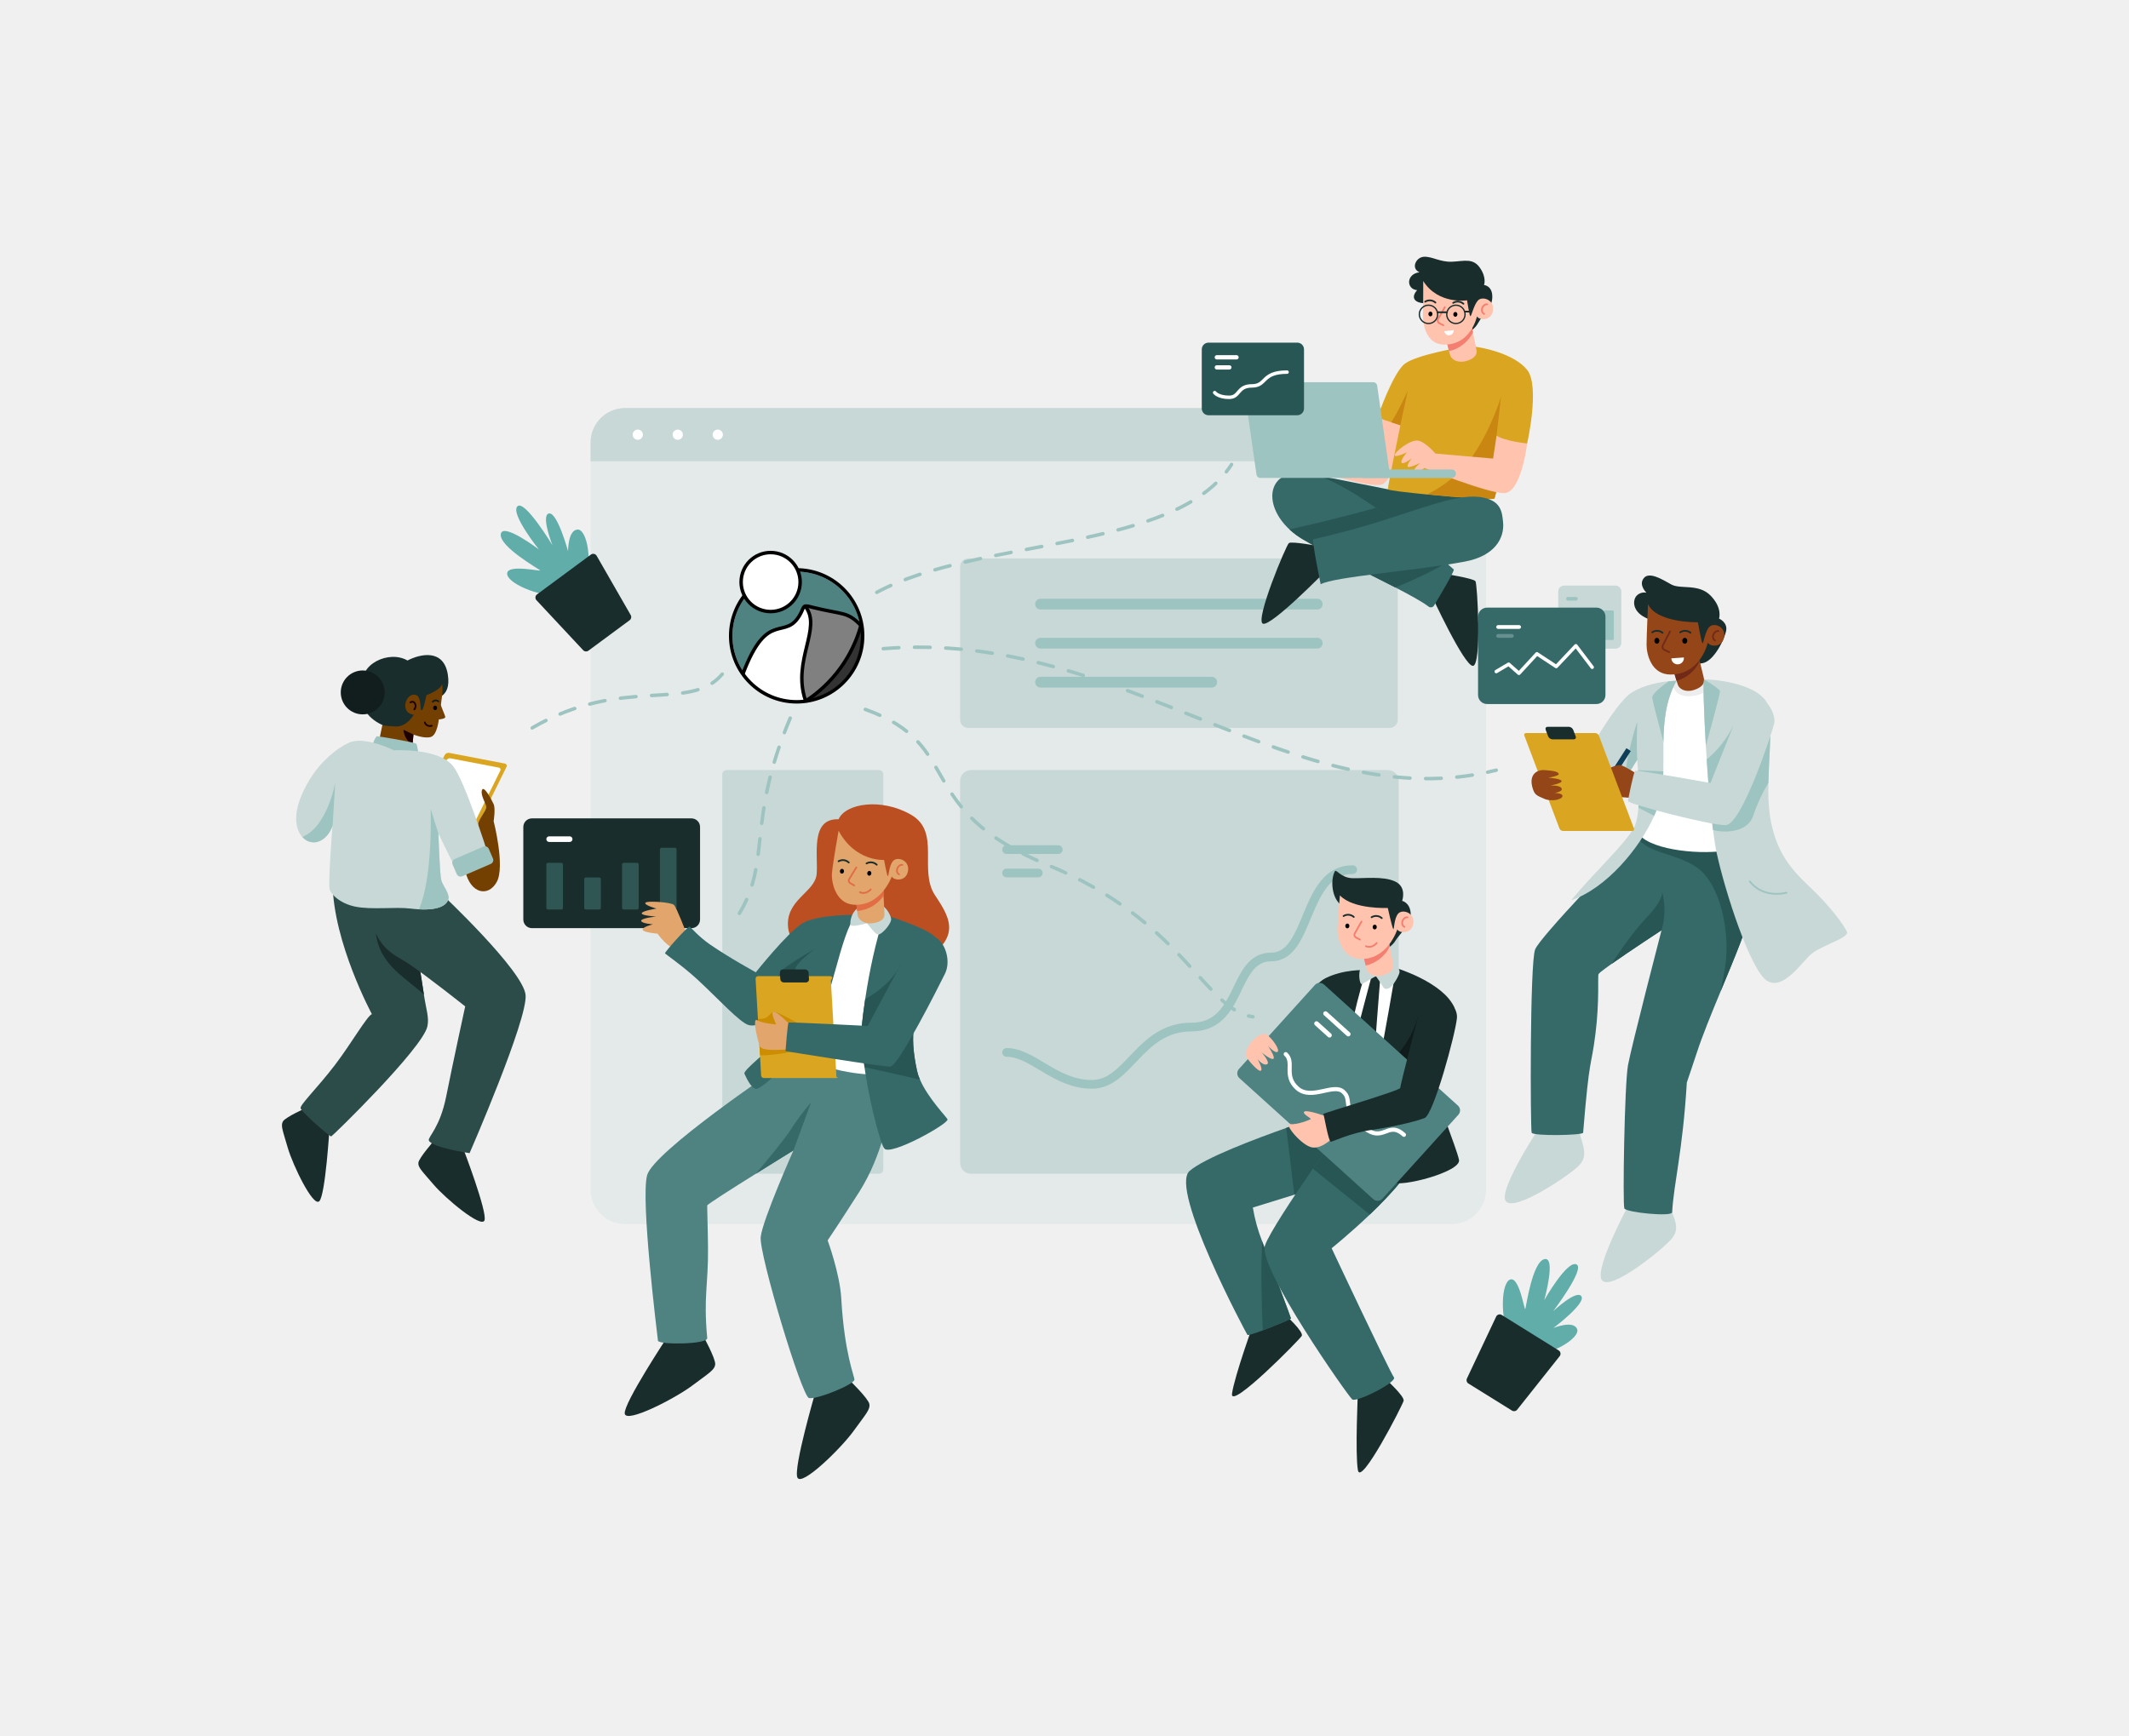
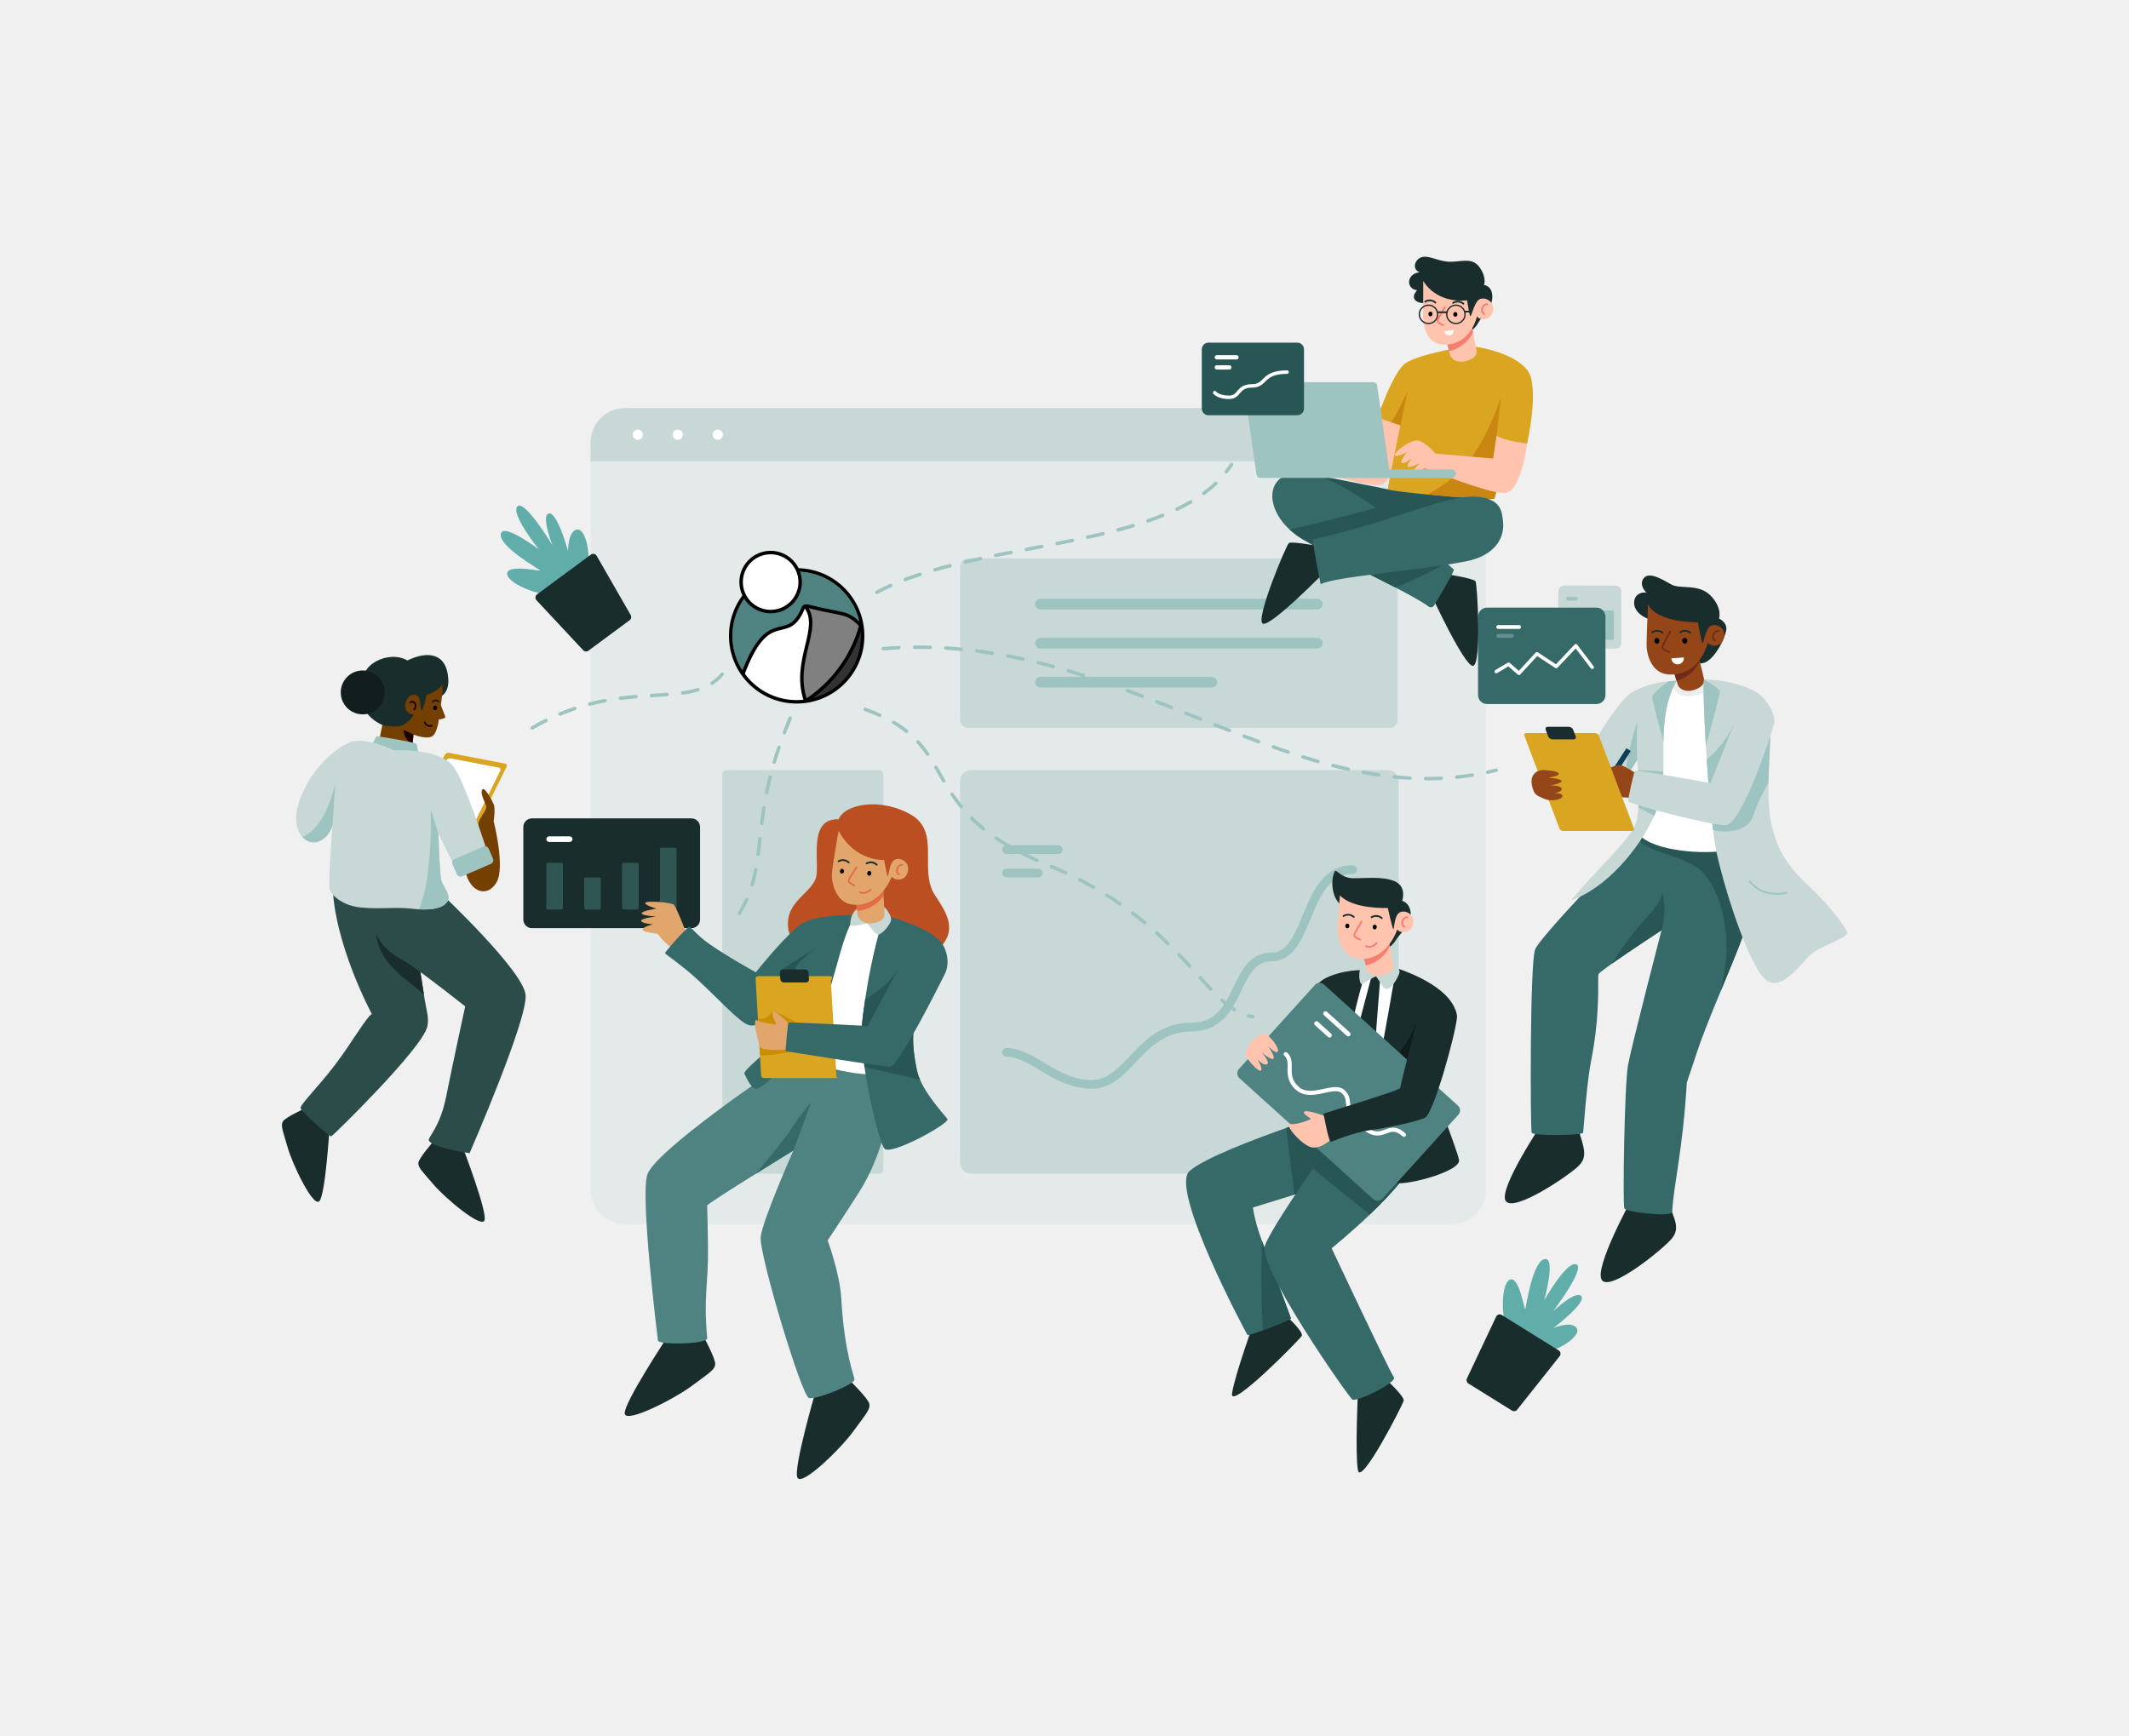
<svg xmlns="http://www.w3.org/2000/svg" viewBox="0 0 1226.26 1000">
  <defs>
    <style>.cls-1{fill:#e4eae9;}.cls-2{fill:#c7d8d7;}.cls-12,.cls-13,.cls-14,.cls-15,.cls-18,.cls-22,.cls-24,.cls-3,.cls-30,.cls-33,.cls-35,.cls-38,.cls-42,.cls-44{fill:none;}.cls-15,.cls-3,.cls-44{stroke:#9dc4c0;}.cls-12,.cls-13,.cls-15,.cls-18,.cls-22,.cls-24,.cls-3,.cls-30,.cls-33,.cls-35,.cls-38,.cls-44{stroke-linecap:round;}.cls-15,.cls-18,.cls-24,.cls-3,.cls-33,.cls-44{stroke-linejoin:round;}.cls-3{stroke-width:5px;}.cls-17,.cls-4,.cls-43{fill:#fff;}.cls-5{fill:#9dc4c0;}.cls-6{fill:#356a69;}.cls-7{fill:#275654;}.cls-8{fill:#ededed;}.cls-9{fill:#192d2c;}.cls-10{fill:#944618;}.cls-11{fill:#722a18;}.cls-12{stroke:#722a18;}.cls-12,.cls-13,.cls-14,.cls-22,.cls-30,.cls-35,.cls-38{stroke-miterlimit:10;}.cls-13,.cls-38{stroke:#192d2c;}.cls-14{stroke:#0e3e58;stroke-width:3px;}.cls-16{fill:#daa520;}.cls-17{opacity:0.25;}.cls-18,.cls-24{stroke:#fff;}.cls-18,.cls-42,.cls-43,.cls-44{stroke-width:2px;}.cls-19{fill:#101c1b;}.cls-20{fill:#ffc3ae;}.cls-21{fill:#f47f71;}.cls-22{stroke:#f47f71;}.cls-23{fill:#4e8382;}.cls-24{stroke-width:2.38px;}.cls-25{fill:#2f5653;}.cls-26{fill:#e2a56c;}.cls-27{fill:#bb4f22;}.cls-28{fill:#cc8d00;}.cls-29{fill:#e26d45;}.cls-30{stroke:#e26d45;}.cls-31{fill:#2c4c4a;}.cls-32{fill:#744002;}.cls-33{stroke:#1d0002;}.cls-34{fill:#1d0002;}.cls-35{stroke:#111e1d;}.cls-36{fill:#111e1d;}.cls-37{fill:#c98712;}.cls-38{stroke-width:0.75px;}.cls-39{fill:#60ada9;}.cls-40{fill:gray;}.cls-41{fill:#333;}.cls-42,.cls-43{stroke:#000;}.cls-44{stroke-dasharray:9;}</style>
  </defs>
  <g id="Layer_2" data-name="Layer 2">
    <path class="cls-1" d="M855.9,254.93V685.39a19.83,19.83,0,0,1-19.83,19.84H360a19.84,19.84,0,0,1-19.84-19.84V254.93A19.84,19.84,0,0,1,360,235.09H836.07A19.83,19.83,0,0,1,855.9,254.93Z" />
    <rect class="cls-2" x="553.02" y="443.65" width="252.6" height="232.57" rx="6.23" />
    <line class="cls-3" x1="579.76" y1="489.47" x2="609.57" y2="489.47" />
    <line class="cls-3" x1="579.76" y1="502.94" x2="598.04" y2="502.94" />
    <path class="cls-3" d="M579.76,606.31c15.1,0,27.88,18.4,49.17,18.4s27.48-33,57.29-33,23.22-40.4,46.06-40.4S750.47,501,779.12,501" />
    <rect class="cls-2" x="416.02" y="443.65" width="92.73" height="232.57" rx="2.44" />
    <path class="cls-2" d="M855.9,254.93v10.84H340.18V254.93A19.84,19.84,0,0,1,360,235.09H836.07A19.83,19.83,0,0,1,855.9,254.93Z" />
    <circle class="cls-4" cx="367.35" cy="250.43" r="2.95" />
    <circle class="cls-4" cx="390.38" cy="250.43" r="2.95" />
    <circle class="cls-4" cx="413.42" cy="250.43" r="2.95" />
    <rect class="cls-5" x="594.19" y="364.35" width="165.57" height="6.19" rx="3.1" />
    <rect class="cls-2" x="553.02" y="321.73" width="252.03" height="97.64" rx="4.66" />
    <rect class="cls-5" x="596.24" y="344.96" width="165.57" height="6.19" rx="3.1" />
    <rect class="cls-5" x="596.24" y="367.45" width="165.57" height="6.19" rx="3.1" />
    <rect class="cls-5" x="596.24" y="389.93" width="104.8" height="6.19" rx="3.1" />
-     <path class="cls-2" d="M940.31,689.93s-22.65,41-17.62,47.61,35.12-17.89,40.07-23.8,2.24-10.45-2.46-22.26" />
-     <path class="cls-2" d="M889,646s-26.2,38.86-21.77,45.86,36.57-14.7,42-20.15,3.16-10.21-.48-22.39" />
+     <path class="cls-9" d="M940.31,689.93s-22.65,41-17.62,47.61,35.12-17.89,40.07-23.8,2.24-10.45-2.46-22.26" />
+     <path class="cls-9" d="M889,646s-26.2,38.86-21.77,45.86,36.57-14.7,42-20.15,3.16-10.21-.48-22.39" />
    <path class="cls-6" d="M1007.85,525.09c0,.16,0,.34,0,.52-.64,6.82-8.76,26.1-16.77,45.44-5.38,13-10.7,26-13.69,35.26-1.61,5-5.15,15.3-5.81,17.34-2.43,40.18-7.55,58.07-8.45,74.77-.15,2.74-26.51.09-27.54-2.23s.07-71.51,2.12-82.61S957,535.93,957,535.93s-18.18,11.9-28.82,19.42c-2.51,1.79-4.61,3.33-5.94,4.4l0,0a7.87,7.87,0,0,0-1.52,1.45c-.58,1.12.63,15.39-1.78,34.47-2.57,20.42-3.35,11.12-7.09,56.89-.13,1.56-28.9,2.06-29.65,0S881.1,555,884.2,547c2.82-7.28,50.09-56.1,58.61-64.86l1.31-1.35,37.07-5.44,21.46,7.13S1008.33,512.45,1007.85,525.09Z" />
    <path class="cls-7" d="M1007.85,525.09c0,.16,0,.34,0,.52-.64,6.82-8.76,26.1-16.77,45.44,1.06-5.4,2-10.28,2.57-14.09,3.1-19.35-2.52-48.58-17.23-57.87-12.28-7.76-27.54-7.55-33.58-16.92l1.31-1.35,37.07-5.44,21.46,7.13S1008.33,512.45,1007.85,525.09Z" />
    <path class="cls-4" d="M993.15,490.19c-16.54,2.32-45.21-1-50.19-11.14l10.28-70,10.27-13.92,2.12-2.88,15.86-.71,3,4.54,3.74,5.71s11.81,49.13,13.14,50.68S1009.69,487.87,993.15,490.19Z" />
    <path class="cls-8" d="M984.46,396.06a12.33,12.33,0,0,1-7.87,4.65c-7.9,1.62-11.78-1.36-13.08-5.6l2.12-2.88,15.86-.71Z" />
    <path class="cls-2" d="M958.12,427.37c-.08,5.83.06,11.56-.07,17.05-.14,6.3-.64,12.27-2.27,17.7a65.56,65.56,0,0,1-3,7.92c-8.49,18.87-27.71,41.84-47.81,48.6,13.74-16.64,31.26-32.52,36.24-42,1.37-2.61,2.12-6.72,2.48-11.31a152.45,152.45,0,0,0-.22-21.6c-.26-3.63-.52-6-.52-6s-3.61,5.83-7.36,11.8c-3.43,5.45-7,11-8,12.41-2.13,2.9-19.74-16.06-19.74-16.06S929,405.8,939.81,399c7.13-4.46,16.06-6,21.32-6.52,2.74-.28,4.5-.28,4.5-.28C959.4,403.5,958.29,415.62,958.12,427.37Z" />
    <path class="cls-5" d="M958.05,444.42c-.14,6.3-.64,12.27-2.27,17.7a65.56,65.56,0,0,1-3,7.92c-2.88-1.51-6.65-3.47-9.09-4.71a152.45,152.45,0,0,0-.22-21.6Z" />
    <path class="cls-5" d="M943,437.72s-3.61,5.83-7.36,11.8c1.57-16.91,7.36-33.59,7.36-33.59S942.52,427.54,943,437.72Z" />
    <path class="cls-2" d="M1043.3,549.61c-5.81,4.9-16,21.16-25.44,15.48S993.62,514,988.72,491.16c-.72-3.34-1.41-7.83-2.06-13.06-1.43-11.39-2.68-26.3-3.62-40.53-.18-2.69-.35-5.36-.51-8-1.22-20.56-1.71-37.86-1-38.08l.1,0c2.3-.38,30.06,1.43,36.27,13.73,1.78,3.53,2,10.59,1.79,19.1-.23,8.15-.9,17.63-1.1,26.62a112.07,112.07,0,0,0,.93,19.68c0,.18,0,.35.08.53,3.48,19.87,11.61,29.29,23.22,40.25s19.74,22.2,21,25.55S1049.1,544.71,1043.3,549.61Z" />
    <path class="cls-5" d="M1019.65,424.33c-.23,8.15-.9,17.63-1.1,26.62a100.57,100.57,0,0,0-8.93,19.43c-3.51,9.91-18,9.41-23,7.72-1.43-11.39-2.68-26.3-3.62-40.53a60.88,60.88,0,0,0,15.2-19.16Z" />
    <path class="cls-9" d="M949.55,356.64c-9.68-3.74-9.29-10.84-6.9-13.42a6.09,6.09,0,0,1,5.67-1.74s-4.71-4.45-1.55-8.39,10.52.65,15.84,3.62,15.71-.71,22.68,6.45,4.84,13.22,4.84,13.22,4.9,2.07,4.13,6.78-6.92,17.67-13.56,18.9-10.34-.63-10.34-.63" />
    <path class="cls-10" d="M975.4,397.59c-4.91,1.45-8.28-.87-9-3.08-.18-.53-.44-1.34-.74-2.28-.92-3-2.17-7.15-2.17-7.15l14.68-9.34a23,23,0,0,0,.82,5.11c.89,3.87,2.21,8.68,2.54,10.63C981.85,393.61,980.31,396.14,975.4,397.59Z" />
    <path class="cls-11" d="M979,380.85a20.57,20.57,0,0,1-13.33,11.38c-.92-3-2.17-7.15-2.17-7.15l14.68-9.34A23,23,0,0,0,979,380.85Z" />
    <path class="cls-10" d="M949.23,348.06c5,10.9,28.71,10.45,28.71,10.45s2.07,11.62,2.65,12.07,1.43-6.84,4-9.45,9.63-.2,8.42,6.09-8.42,5.28-9.34,2.95c0,0-4,18.44-21.49,18.44-11.17,0-13.79-11.86-13.79-17.08S949.23,348.06,949.23,348.06Z" />
    <path class="cls-12" d="M987.81,369c-2.58-1.67-.55-5.83,2-5.45" />
    <path class="cls-12" d="M961.89,363.79l-4.12,8a1.91,1.91,0,0,0,.9,2.61l2.74,1.29" />
    <ellipse cx="970.4" cy="369.15" rx="1.45" ry="1.7" />
    <ellipse cx="954.33" cy="369.15" rx="1.45" ry="1.7" />
    <path class="cls-13" d="M967.78,364.29a4.92,4.92,0,0,1,5.9.25" />
    <path class="cls-13" d="M951.65,364.29a4.93,4.93,0,0,1,5.91.25" />
    <path class="cls-4" d="M969.88,378.78a3.63,3.63,0,1,1-7.24.5" />
    <line class="cls-14" x1="920.68" y1="458.79" x2="938.04" y2="431.86" />
    <path class="cls-10" d="M943.54,446.35s-7.5-5-10.11-5.52-9.2,3.05-9.2,3.05L923.12,454a5.29,5.29,0,0,0,2.56,4c2.37,1.3,21.68,2.08,21.68,2.08" />
    <path class="cls-2" d="M1002.62,407.45,985.2,451.09s-42.48-7.64-43.36-7.06-4,16-4.16,17.51,47,13.94,56.23,13.84,26.52-52.45,28-58.64S1013.65,392.74,1002.62,407.45Z" />
    <path class="cls-15" d="M1007.85,507.79c8,10.27,21.19,6.51,21.19,6.51" />
    <path class="cls-5" d="M982.53,429.6c-1.22-20.56-1.71-37.86-1-38.08l.1,0c4,2.42,8.43,5.29,9,6.54C991,399,985.86,417.63,982.53,429.6Z" />
    <path class="cls-5" d="M965.63,392.23c-6.23,11.27-7.34,23.39-7.51,35.14-2.76-10.06-6.37-23.55-6.46-25.6s5.51-6.48,9.47-9.26C963.87,392.23,965.63,392.23,965.63,392.23Z" />
    <path class="cls-16" d="M940.2,478.73h-40a2.36,2.36,0,0,1-2-1.47L878,423.81a1,1,0,0,1,.92-1.47h40a2.37,2.37,0,0,1,2,1.47l20.19,53.45A1,1,0,0,1,940.2,478.73Z" />
    <path class="cls-9" d="M906.43,425.94H894.12a2.85,2.85,0,0,1-2.44-1.77l-1.38-3.66c-.37-1,.12-1.78,1.1-1.78h12.31a2.86,2.86,0,0,1,2.44,1.78l1.39,3.66A1.19,1.19,0,0,1,906.43,425.94Z" />
    <path class="cls-10" d="M883.1,455.09c-3-8.26,1.49-11.74,6.58-11.42s7.94,1,8.13,2.2-6.06,2.19-6.06,2.19,7.29.45,7.68,1.87-6.59,2.65-6.59,2.65,5.65-.39,6.6,1.61-4.14,2.64-4.14,2.64,5,0,4.64,1.94-6.51,3.16-10.32,1.48S884.22,458.23,883.1,455.09Z" />
    <path class="cls-7" d="M957,535.93s-18.18,11.9-28.82,19.42c4.72-7.22,12.69-18.78,20.17-26.64,8.35-8.77,9.16-13.14,9-14.9A41.06,41.06,0,0,1,957,535.93Z" />
    <rect class="cls-2" x="897.52" y="337.38" width="36.33" height="36.33" rx="3.33" />
    <rect class="cls-5" x="902.07" y="343.9" width="6.68" height="2.13" rx="1.06" />
    <rect class="cls-5" x="901.84" y="361.33" width="5.9" height="7.37" rx="0.7" />
    <rect class="cls-5" x="909.1" y="353.96" width="5.9" height="14.74" rx="0.7" />
    <rect class="cls-5" x="916.36" y="357.35" width="5.9" height="11.35" rx="0.7" />
    <rect class="cls-5" x="923.62" y="351.69" width="5.9" height="17.02" rx="0.7" />
    <rect class="cls-6" x="851.33" y="350.06" width="73.38" height="55.54" rx="5.18" />
    <rect class="cls-4" x="861.81" y="360.13" width="14.27" height="2.19" rx="1.1" />
    <rect class="cls-17" x="861.81" y="365.25" width="10.06" height="2.19" rx="1.1" />
    <polyline class="cls-18" points="861.81 386.89 868.95 382.66 874.88 387.9 885.23 376.67 896.36 383.99 907.66 372.03 917.07 384.42" />
    <path class="cls-9" d="M722.92,759.71S710.77,793.5,709.61,803s38.79-31.07,40.16-33.35-9.34-12-9.34-12" />
    <path class="cls-6" d="M780.14,662.45l-.85,17.84-33.74,8-23.94,7.4A95.78,95.78,0,0,0,727,715.19c7.14,18.91,16.6,44.06,16.6,44.42s-9,4.12-16.2,6.82c-4.68,1.75-8.61,3-8.89,2.66-.71-1-45.17-84-33.37-94.45,8.46-7.49,39-18.93,55.72-24.81,6.6-2.33,11-3.79,11-3.79Z" />
    <path class="cls-7" d="M743.56,759.61c0,.35-9,4.12-16.2,6.82-.71-14.69-1.13-32.85-.4-51.24C734.1,734.1,743.56,759.25,743.56,759.61Z" />
    <path class="cls-7" d="M780.14,662.45l-.85,17.84-33.74,8c-1.54-13-3.52-28.8-4.73-38.48,6.6-2.33,11-3.79,11-3.79Z" />
    <path class="cls-9" d="M782.13,801.74s-1.67,35.87,0,45.29,25.68-37.42,26.33-40-10.2-12.39-10.2-12.39" />
    <path class="cls-6" d="M789,699.72c-11.42,10.89-22,19.41-22,19.41s33.66,71.62,35.86,74.33-21.56,14.71-24,12.77S724.32,730,728.58,717.59c2.36-6.89,16-27.43,27.59-44.3,9.27-13.46,17.27-24.58,17.27-24.58l29.34-5.51s16.38,2,13.67,20.19C815,672.92,801.51,687.76,789,699.72Z" />
    <path class="cls-7" d="M816.45,663.39c-1.42,9.53-14.94,24.37-27.49,36.33l-32.79-26.43c9.27-13.46,17.27-24.58,17.27-24.58l29.34-5.51S819.16,645.2,816.45,663.39Z" />
    <path class="cls-4" d="M782.14,561.9s18.9-1.55,19.48-1.45,10.76,18.32,10.93,19.87-5.14,32.53-4.94,36.6-33,26.28-33,26.28-21.75-17.46-21.75-18.49" />
    <path class="cls-9" d="M789.63,563.8s-12.57,46.78-12.82,50.94,1.68,15.09,4.2,12.77,10.35-9.09,10.35-13.93,3.46-47.86,3.46-47.86l.3-1.92-2.61-1.59h-1.13" />
    <path class="cls-9" d="M785.94,562.37c-5.61,16.66-12.54,53-12.07,53.23S735.43,598,735.43,598s17.61-29.23,28.06-34.46,22.45-4.64,22.45-4.64" />
    <path class="cls-9" d="M802.54,681c-1.55-1.52-4.14-13-6.21-26.18-2.14-13.6-3.73-28.93-3-36.74a20.82,20.82,0,0,1,.35-2.51c2.68-12.21,10.49-57.86,10.49-57.86s27.09,8.13,33.55,22.8l-7.06,27.12-4.24,16.27c-.39,2.82,2.8,12.26,6.24,21.82s7,19,7.7,22.5C841.69,675.22,805.88,684.32,802.54,681Z" />
    <path class="cls-19" d="M832.63,645.75l-36.3,9.1c-2.14-13.6-3.73-28.93-3-36.74,8.2-5.88,18.71-16.17,23.45-32.33l13.88,21.88-4.24,16.27C826,626.75,829.19,636.19,832.63,645.75Z" />
    <path class="cls-2" d="M801.3,553.51c3,.55,4.67,4.74,4.83,6.26s-3.38,7.71-5.4,9.13-3.47.74-3.89,0a68.81,68.81,0,0,0-4.24-6.36c-.46-.29-6.88,3.81-8.11,4.39s-2.13-4.9-1.19-8.1,3.31-5,8.09-6.32" />
    <path class="cls-9" d="M773.23,522c-6.39-4-7-15.18-4.39-20,.84-1.55,3.36,3.67,9.94,3.93s17.68-1.35,24.71,1.87S807.61,519,807.61,519s4.4.9,4.91,7-6.71,12.45-8.84,16.06-8.83,8.25-14.35,3.38" />
    <path class="cls-20" d="M796.15,562c-5,1.24-8.23-1.23-8.88-3.47-.16-.54-.39-1.36-.65-2.31-.79-3-1.86-7.23-1.86-7.23l15.07-8.7a23.4,23.4,0,0,0,.6,5.14c.72,3.9,1.84,8.76,2.08,10.73C802.77,558.34,801.12,560.8,796.15,562Z" />
    <path class="cls-21" d="M800.43,545.47a20.56,20.56,0,0,1-13.81,10.79c-.79-3-1.86-7.23-1.86-7.23l15.07-8.7A23.4,23.4,0,0,0,800.43,545.47Z" />
    <path class="cls-20" d="M771.76,515.83c7.64,8.18,27.58,7.26,27.58,7.26s2.6,11.71,3.16,12.18.39-6.2,2.83-8.93,9.61-.62,8.69,5.72-8.18,5.64-9.2,3.36c0,0-5.5,17.65-21.48,17.08-10.23-.37-13.27-12.44-13-17.66S771.76,515.83,771.76,515.83Z" />
    <path class="cls-22" d="M808.91,534c-2.66-1.56-.81-5.81,1.72-5.53" />
    <path class="cls-22" d="M784.19,530.94l-3.89,6.85a1.67,1.67,0,0,0,.68,2.31l2.34,1.22" />
    <ellipse cx="791.74" cy="534.03" rx="1.38" ry="1.18" transform="translate(224.15 1302.07) rotate(-87.53)" />
    <ellipse cx="775.98" cy="533.4" rx="1.38" ry="1.18" transform="translate(209.69 1285.72) rotate(-87.53)" />
    <path class="cls-13" d="M790,528.44a4.9,4.9,0,0,1,5.88.51" />
    <path class="cls-13" d="M773.87,527.74a4.89,4.89,0,0,1,5.88.52" />
    <path class="cls-22" d="M786.76,545.11s3.07,1.64,6.16-1.79" />
    <rect class="cls-23" x="740.47" y="573.35" width="72.68" height="111.43" rx="3.73" transform="translate(1764.4 474.75) rotate(132.12)" />
    <rect class="cls-4" x="759.89" y="588.54" width="20.32" height="2.61" rx="1.3" transform="translate(594.45 -364.13) rotate(42.12)" />
    <rect class="cls-4" x="755.68" y="591.74" width="12.73" height="2.61" rx="1.3" transform="translate(594.53 -357.93) rotate(42.12)" />
    <path class="cls-24" d="M740.56,607.31c5.29,4.78-1.5,12.29,6.57,19.59s20.87-3,26.49,2-1.41,8.65,10.87,19.76S799,645,808.63,653.77" />
    <path class="cls-20" d="M764.17,643.29s-11.13-4.07-12.87-2.91,4.25,4,3.67,4.36-7.72,3.4-11.84,2.86S750,660.42,756,661.09s11.37-5.55,14-7.32" />
    <path class="cls-9" d="M817.49,582.9s-11,42.32-11,43.87-44.64,14.58-44.26,15,2.84,15.61,4.26,16c.66.18,11.15-5,23.09-6.74,17-2.45,28.22-5.77,31-6.94,5.16-2.19,17.67-48.13,18.58-57.55S823.3,564.45,817.49,582.9Z" />
    <path class="cls-20" d="M717.42,608.35c1.9,3,7.66,9.58,8.88,8.44s-2-6.63-2-6.63,3.13,3.94,5.41,3-3-6.8-3-6.8,5.42,4.52,6.73,3.62-3.08-7.46-3.08-7.46,3.78,4.38,5.42,3.51-2.31-7-5.87-9.76S717.41,601.52,717.42,608.35Z" />
    <rect class="cls-9" x="301.42" y="471.48" width="101.8" height="63.25" rx="4.97" />
    <rect class="cls-25" x="314.68" y="497.09" width="9.58" height="26.9" rx="0.97" />
    <rect class="cls-25" x="336.49" y="505.51" width="9.58" height="18.48" rx="0.97" />
    <rect class="cls-25" x="358.29" y="497.09" width="9.58" height="26.9" rx="0.97" />
    <rect class="cls-25" x="380.1" y="488.41" width="9.58" height="35.58" rx="0.97" />
    <rect class="cls-4" x="314.68" y="481.83" width="15.06" height="3.23" rx="1.61" />
    <path class="cls-26" d="M395.16,537.12s-5.42-14.13-6.9-15.74-16.06-2.64-16.58-1.22,6.45,3.29,6.45,3.29-8.39,1.29-8.52,2.71,8.33,1.87,8.33,1.87-8.71.9-8.65,2.45,6.78,2.06,6.78,2.06-5.87,1.36-5.94,3,8.65,2.39,8.65,2.39,5.74,8.64,12.19,9.42" />
    <path class="cls-9" d="M469.74,801.7s-12.9,44.13-10.45,49.55,25.16-16.9,32.26-26.71,9.81-12.51,9.16-15.74S489,794.87,489,794.87" />
    <path class="cls-9" d="M384.45,770.13s-25.36,38.35-24.62,44.25,29-8.72,38.71-16,13.06-9.06,13.4-12.33-7.1-16.78-7.1-16.78" />
    <path class="cls-23" d="M503.47,670.08a108.92,108.92,0,0,1-8.44,16.4c-11.87,18.58-18.32,28.13-18.32,28.13s7,19,7.84,33.34c1.81,32.19,7.74,45.16,7.58,46.92-.27,2.84-21.95,11.61-26.17,10.57s-28.83-83-27.82-92.76S457,662.78,457,662.78s-10.38,6.38-21.65,13.44c-13.32,8.32-27.89,17.56-28,18.26-.1.47.32,11.7.45,24.2.23,21.67-2.71,27.87-.45,52.18.35,3.75-28.13,4-28.39,1.51s-10.18-81.79-6.19-95.44S446.89,616,446.89,616l8.52-4.82,16.14-9.12,41.74,9C515.84,629.43,511,652.06,503.47,670.08Z" />
    <path class="cls-27" d="M483,472c-16.64-.65-11.61,21.2-12.64,31.7s-18.32,14.75-16.39,31,35.1,40.9,68.39,24.25,25.75-28.77,16.17-43.22,3.44-36.39-13.72-46.32S486.9,462.87,483,472Z" />
    <path class="cls-4" d="M457.59,604.89C475.81,619.7,505,619.12,505,619.12s13.57-64.64,13.21-65.8S513.29,532,513.29,532l-18-2.31-5.47-.92L466,551" />
    <path class="cls-6" d="M493.24,527.05s-22.59-.29-31.11,4.92-26.8,28.19-26.8,28.19S420,551.76,408.9,544.1c-6.83-4.74-11.23-10.17-11.67-10.27-1.16-.25-14.2,14.46-14.2,15.36,0,.38,10.21,7.28,18.91,15.34,12,11.12,24.06,24.45,29.22,26,8.91,2.58,23.1-13.8,23.1-13.8s-3.76,19.22-7.37,23.67-19.08,16.26-18.11,18.19,3.42,7.94,6.55,8.71,21.12-16.45,32.35-32.32S483.76,537.56,493.24,527.05Z" />
    <path class="cls-7" d="M455.74,575.19c2.13-4.26.26-14.52,3.13-18.78s10.81-9.93,10.81-9.93-8.77,5-15.94,9.87-6.38,11-9.48,18.26" />
    <path class="cls-6" d="M545.76,644.87c.77,2.51-32.46,21-36.33,16.9-2.29-2.41-8.15-25.56-10.74-41.94-.27-1.69-.52-3.38-.75-5-1.34-9.46-2.09-18.21-1.62-23.2.41-4.3,1.05-9.76,2-15.93.09-.61.18-1.22.28-1.84,2.17-14.11,5.7-31.48,10.85-46.77,20.27,6.23,27.94,11,29.07,12.75.59.91-2.92,11.51-6.33,23.2-.36,1.26-.71,2.53-1,3.8a208.46,208.46,0,0,0-4.81,24.94c-.73,5.94-.72,13.36,1.87,25.26a27.14,27.14,0,0,0,1.7,5.06C534.54,632.72,545.42,643.78,545.76,644.87Z" />
    <path class="cls-7" d="M528.19,617a27.14,27.14,0,0,0,1.7,5.06c-10.69-2.6-25.13-5.8-31.95-7.27-1.34-9.46-2.09-18.21-1.62-23.2.41-4.3,1.05-9.76,2-15.93,6.46-3.67,15.7-10.27,20.36-19.8l12.48,10.94a208.46,208.46,0,0,0-4.81,24.94C525.59,597.68,525.6,605.1,528.19,617Z" />
    <path class="cls-16" d="M481.68,621.09H440a1.65,1.65,0,0,1-1.62-1.54L437.75,608l-1.21-21.07-1.33-23a1.43,1.43,0,0,1,1.44-1.54h41.64c.84,0,1.57.69.28,2.53l3.21,55.66C483.17,620.4,482.52,621.09,481.68,621.09Z" />
    <path class="cls-28" d="M463.78,591.75l-4.36,13.6s-13.59,2.8-21.67,2.65l-1.21-21.07c6.33.81,7.15-4.16,9.17-4.1C448.1,582.9,463.78,591.75,463.78,591.75Z" />
    <path class="cls-9" d="M464.22,566H451.4a2,2,0,0,1-1.95-1.84l-.22-3.82a1.72,1.72,0,0,1,1.74-1.84h12.82a2,2,0,0,1,1.95,1.84l.22,3.82A1.72,1.72,0,0,1,464.22,566Z" />
    <path class="cls-2" d="M507.55,521.47c2.52.78,5.23,5.14,5.71,7.75s-5.07,9-7.28,9.15-6.07-6.59-6.87-6.4-8.79,2.43-9.22.83.37-6.65,3.66-9.25S506,521,506,521" />
    <path class="cls-26" d="M502.29,531.92c-5.1.5-8-2.4-8.3-4.72-.08-.55-.18-1.39-.3-2.37-.35-3.09-.8-7.43-.8-7.43L509.06,511a22.72,22.72,0,0,0-.15,5.17c.15,4,.55,8.94.51,10.92C509.37,529.21,507.38,531.41,502.29,531.92Z" />
    <path class="cls-29" d="M508.91,516.13a20.58,20.58,0,0,1-15.22,8.7c-.35-3.09-.8-7.43-.8-7.43L509.06,511A22.72,22.72,0,0,0,508.91,516.13Z" />
    <path class="cls-26" d="M483,478.58c9.62,18,26.2,16.85,26.2,16.85s1.6,8.81,2.15,9.31.61-6.19,3.15-8.82,9.63-.28,8.47,6-8.37,5.35-9.31,3c0,0-6.14,17.44-22.08,16.29-10.21-.74-12.81-12.91-12.4-18.12S483,478.58,483,478.58Z" />
    <path class="cls-30" d="M517.82,503.73c-2.59-1.66-.59-5.84,1.92-5.47" />
    <path class="cls-30" d="M493.24,499.74l-4.14,6.71a1.68,1.68,0,0,0,.6,2.33l2.29,1.31" />
    <ellipse cx="500.67" cy="503.11" rx="1.38" ry="1.18" transform="translate(-40.47 962.4) rotate(-85.46)" />
    <ellipse cx="484.94" cy="501.91" rx="1.38" ry="1.18" transform="translate(-53.77 945.62) rotate(-85.46)" />
    <path class="cls-13" d="M499.11,497.45a4.91,4.91,0,0,1,5.86.73" />
    <path class="cls-13" d="M483,496.18a4.92,4.92,0,0,1,5.87.72" />
    <path class="cls-30" d="M495.3,514s3,1.75,6.21-1.57" />
    <path class="cls-26" d="M455.49,590.77s-7.36-7.65-9.78-7.94,1.36,7.36,1.36,7.36-8-.58-10.94-2.42.08,10.9,1.45,14.89,18.87,1.37,21.29,1.66" />
    <path class="cls-6" d="M522.71,548.29l-22.93,42.77s-45-2.32-45.58-1.94-1.75,16.46-1.75,16.46,55.75,9.09,60.39,8.9,28-46.5,31.43-53.48C550.39,548.67,536.65,526,522.71,548.29Z" />
    <path class="cls-6" d="M467.16,635.12,457,662.78s-10.38,6.38-21.65,13.44c8.7-10.41,17.2-20.85,19.71-24.84A137.18,137.18,0,0,1,467.16,635.12Z" />
    <path class="cls-9" d="M189.84,649.27s-2.38,39.11-5.91,42.75-15.3-20.81-18.17-30.72S161.51,648.44,163,646s13.44-7.79,13.44-7.79" />
    <path class="cls-9" d="M266.81,661.68s14,36.61,12.25,41.38-22.52-12.64-29.22-20.49-9.18-10-8.85-12.75,9-12.64,9-12.64" />
    <path class="cls-31" d="M246.14,591.41c-2.91,12.72-54.58,63.1-55.36,63.3S175.09,642,173.17,638.64c-1-1.68,9.49-11.63,19.73-25.06,9.39-12.31,18.45-28.21,21.3-29.33,0,0-22.26-41.22-22.64-75.48l42.58,5.42L239,541.61l.63,3.55s2.61,14.94,4.54,27.91C245.47,581.75,247.3,586.32,246.14,591.41Z" />
    <path class="cls-9" d="M244.18,573.07c-8.68-8.58-25.71-16.8-27.64-35.25L239,541.61l.63,3.55S242.25,560.1,244.18,573.07Z" />
    <path class="cls-31" d="M211.17,511.79c2.06,34.46,14.11,36.79,24.09,43.37s32.68,24.64,32.68,24.64-6.71,30.75-10.95,51.91c-3.6,18-10.56,23.31-10,25.25,1.29,4.13,23.48,7.39,23.48,7.39s33.6-77.1,32.26-91.14-48.52-58.33-48.52-58.33" />
    <path class="cls-16" d="M237.2,477.29l32.06,6.15a2.53,2.53,0,0,0,2.6-1.34l19.83-40.21a1.33,1.33,0,0,0-.95-2l-32.06-6.15a2.54,2.54,0,0,0-2.6,1.34l-19.83,40.21A1.33,1.33,0,0,0,237.2,477.29Z" />
    <path class="cls-4" d="M240.63,474.92l27.92,5.36a2.23,2.23,0,0,0,2.27-1.17L288.14,444a1.16,1.16,0,0,0-.83-1.76l-27.92-5.36a2.23,2.23,0,0,0-2.27,1.17L239.8,473.16A1.16,1.16,0,0,0,240.63,474.92Z" />
    <path class="cls-32" d="M272.31,497.09s2.64-20,3.2-22.78,4.69-7.54,4.56-9.48-3.48-6.7-2.45-9.67,5.55,5.55,6.71,8.13,0,9.8,0,9.8,6.71,26.07,1.8,35-15.22,6.84-18.19-6.45" />
    <path class="cls-9" d="M220.23,417.67c-9.18-4.07-14.84-12.78-11-22.38-3-12.47,14.78-21,25.46-14.77,7.85-4,20.85-6.59,23.23,8s-8.79,13.92-8.79,13.92l-8.91,15.14-17.36,5.07" />
    <path class="cls-32" d="M256.46,413.08c.08,1.1-3.72,1.41-3.72,1.41s-.87,8.89-4.52,10.06-9.75-1.24-10.07-1.36h0l-.53,5.93-.37,4.22-19.32-4.66,2.31-11s.91.56,7.57.86,10.51-6.77,10.51-6.77c-7.69-.86-5.24-11.15-.14-11.54s3.47,8.47,4.56,9,2.86-8.69,2.86-8.69,8.29-3,9-6.44c.88,3.28-.64,10.91-.63,11.95S256.39,412,256.46,413.08Z" />
    <path class="cls-33" d="M244.66,416.19a3.14,3.14,0,0,0,4,1.92" />
    <path class="cls-34" d="M238.14,423.18l-.53,5.93a11.23,11.23,0,0,1-5.24-8.7Z" />
    <path class="cls-5" d="M214.53,429.61a13.45,13.45,0,0,1,2.37-5.43c.33-.2,22.41,3.48,22.94,4.35s1.31,6.53,1.31,6.53l-24.34.17" />
    <path class="cls-33" d="M236.36,404.69c2.27-1.61,4.08,1.92,2.27,4" />
    <ellipse cx="250.59" cy="407.84" rx="1.13" ry="1.32" transform="translate(-5.15 3.21) rotate(-0.73)" />
    <path class="cls-35" d="M249.2,404.34a2.35,2.35,0,0,1,3.31-.25" />
    <circle class="cls-36" cx="208.92" cy="398.91" r="12.65" />
    <path class="cls-2" d="M280.59,490.51s-17.23,9.94-17.81,9.94-10-19.66-10.26-20.28h0s.79,23.64,1.66,26.9,4.86,7.71,4.12,10.81c-.65,2.77-4,6.7-17,6-1.52-.08-3.16-.23-5-.45-8.8-1.07-22.28.85-31.84-1.14-9.05-1.89-14.43-7.63-14.71-10.51-.56-5.72,1.6-34.21,1.74-36v-.09s-2.33,7.94-9.29,9.49a8.52,8.52,0,0,1-8.09-3c-3.65-4.08-5.36-12-.62-23.51,7.74-18.77,20.93-27.71,27.48-30.77,8.9-4.16,25.93,4.36,25.93,4.36s26-1.55,34.26,9.38C267.9,450.48,280.59,490.51,280.59,490.51Z" />
    <path class="cls-5" d="M258.29,517.87c-.65,2.77-4,6.7-17,6,8.21-18.56,6.75-57.88,6.75-57.88l4.44,14.16s.79,23.64,1.66,26.9S259,514.77,258.29,517.87Z" />
    <path class="cls-5" d="M193.1,450.9l-1.54,24.77s-2.33,7.94-9.29,9.49a8.52,8.52,0,0,1-8.09-3C188.62,476.25,193.1,450.9,193.1,450.9Z" />
    <rect class="cls-5" x="260.96" y="490.86" width="22.71" height="10.84" rx="2.39" transform="translate(-174.96 149.3) rotate(-23.44)" />
    <path class="cls-7" d="M799.35,281.88l-48.27-9.56,2.2,24.78s32.51,15.61,35.61,15.49,46.19,1.14,51.23-1.3,21.54-13.16,21.54-13.16L855.86,286l-12.34-4.72" />
    <path class="cls-9" d="M831.61,330.52s17.11,2.64,18.23,4.33,3.61,48.48-1.43,48.77-24.21-41.34-24.21-41.34" />
    <path class="cls-6" d="M826,348.85a2.15,2.15,0,0,1-3.17.61c-3.48-2.68-10.5-6.54-19.11-11-16.43-8.49-38.68-19.11-53.24-27.7a45.5,45.5,0,0,1-7.76-5.73c-15.77-14.62-12.86-35.15,9.9-32.48,10.17,1.19,25.25,9.86,39.87,20,16.75,11.63,32.91,25.18,40.44,31.67,2.69,2.32,4.28,3.74,4.41,3.85C838,328.64,829.41,343.16,826,348.85Z" />
    <path class="cls-7" d="M832.93,324.23c-7.89,5-19.32,10.19-29.21,14.23-16.43-8.49-38.68-19.11-53.24-27.7a45.5,45.5,0,0,1-7.76-5.73c10.14-2.28,31.12-7.15,49.77-12.47C809.24,304.19,825.4,317.74,832.93,324.23Z" />
    <path class="cls-20" d="M793.54,240.46l-6.46,15.61-30.77,7.35v7s32.32,11.17,39.68,8.65,18-39.29,18.77-39.87" />
    <path class="cls-16" d="M879.6,255.49l-13.93,4.58-.58,4c-1.12,7.32-3.48,22.28-4.45,23.26-.75.75-21.52-.78-38.67-2.45h0c-12.18-1.18-22.54-2.43-22.59-3-.13-1.29,7.22-36.91,7.22-36.91s-2.46-.78-5.23-1.7a75.41,75.41,0,0,1-7.8-2.81c-.13-.39,8.87-26,15.7-31s30.56-9.05,30.56-9.05l8.62-.83c5.25.52,23.7,4.13,31.18,13.55S879.6,255.49,879.6,255.49Z" />
    <path class="cls-37" d="M865.09,264c-1.12,7.32-3.48,22.28-4.45,23.26-.75.75-21.52-.78-38.67-2.45h0c.48-.22,16-7.2,26.47-22.45,10.61-15.48,16.09-33.68,16.09-33.68L862,251Z" />
    <path class="cls-9" d="M820.88,174.71c-6.83-.12-8.14-3.74-4.63-7.54-6.33-.52-6.47-9.36,1.37-10.33-5-2-2.28-8.51,2.37-8.9s9.42,3.16,16.38,2.84,12.07-2.26,16.07,3.55,2.32,9.87,2.32,9.87,4.84.32,4.78,6.9-5.42,9.87-8.07,14.84-9,8.42-13.87,4.24" />
    <path class="cls-20" d="M844.14,208.09c-5,1.23-8.24-1.23-8.89-3.47-.16-.54-.39-1.36-.64-2.31-.8-3-1.87-7.24-1.87-7.24l15.07-8.7a23.47,23.47,0,0,0,.6,5.15c.73,3.9,1.84,8.76,2.08,10.72C850.75,204.39,849.1,206.85,844.14,208.09Z" />
    <path class="cls-21" d="M848.41,191.52a20.57,20.57,0,0,1-13.8,10.79c-.8-3-1.87-7.24-1.87-7.24l15.07-8.7A23.47,23.47,0,0,0,848.41,191.52Z" />
    <path class="cls-20" d="M819.74,161.88C828.44,175.68,845,173,845,173s1.31,8.67,1.87,9.15,1.91-6.27,4.35-9,9.62-.62,8.69,5.72-8.18,5.64-9.2,3.36c0,0-3.43,16.86-19.41,16.29-10.22-.37-11.94-12.44-11.72-17.66S819.74,161.88,819.74,161.88Z" />
    <path class="cls-4" d="M837.27,190.18a2.74,2.74,0,0,1-5.44.64Z" />
    <path class="cls-22" d="M854.82,180.87c-2.65-1.56-.81-5.81,1.72-5.54" />
    <path class="cls-22" d="M832.17,177l-3.89,6.85a1.68,1.68,0,0,0,.69,2.31l2.33,1.22" />
    <ellipse cx="838.17" cy="181.1" rx="1.38" ry="1.18" transform="translate(621.19 1010.7) rotate(-87.53)" />
    <ellipse cx="823.82" cy="180.87" rx="1.38" ry="1.18" transform="translate(607.69 996.15) rotate(-87.53)" />
    <path class="cls-13" d="M837,174.49a4.92,4.92,0,0,1,5.89.51" />
    <path class="cls-13" d="M820.88,173.79a4.92,4.92,0,0,1,5.89.51" />
    <circle class="cls-38" cx="822.79" cy="181.1" r="5.28" />
    <circle class="cls-38" cx="838.57" cy="181.1" r="5.28" />
    <line class="cls-13" x1="827.93" y1="179.91" x2="833.43" y2="179.91" />
    <line class="cls-13" x1="843.84" y1="179.52" x2="847.28" y2="179.52" />
    <path class="cls-20" d="M862,251l-2,13.19-33.24-2.9s-5.72-6.78-10.07-7.46-13.36,6.49-13.36,8.33,7-1.55,7-1.55-4.06,4.84-3,6,5.81-2.52,5.81-2.52-3,3.68-2.33,4.74,7.17-2.13,7.17-2.13-4.94,4.26-3.2,5.13,5.71-2.22,5.71-2.22,35.61,14.32,45.68,14.51,13.45-28.64,13.45-28.64S866.82,254.2,862,251Z" />
    <path class="cls-37" d="M810.83,225.1,806.57,245s-2.46-.78-5.23-1.7C805.76,236.38,810.83,225.1,810.83,225.1Z" />
    <path class="cls-5" d="M717.92,220.19h73.16a2.21,2.21,0,0,1,2.11,1.84l7.38,51.49a1.55,1.55,0,0,1-1.58,1.83H725.83a2.2,2.2,0,0,1-2.1-1.83L716.35,222A1.56,1.56,0,0,1,717.92,220.19Z" />
    <rect class="cls-5" x="782.75" y="270.45" width="55.82" height="4.91" rx="2.45" />
    <path class="cls-9" d="M761,314.88s-17-3.24-18.62-2-19.64,44.47-15,46.43,36.65-30.84,36.65-30.84" />
    <path class="cls-6" d="M760.68,336.62s-5.25-25.57-4.24-25.95c.45-.17,15.08-3.2,33.82-8.9,30.32-9.21,50.63-18.24,64.59-15,9.75,2.23,10.32,8.25,10.89,14,.92,9.32-4.8,19.44-21.66,22.7C816.79,328.72,768.07,332.23,760.68,336.62Z" />
    <rect class="cls-7" x="692.2" y="197.4" width="58.88" height="41.83" rx="3.87" />
    <rect class="cls-4" x="699.62" y="204.61" width="13.84" height="2.48" rx="1.24" />
    <rect class="cls-4" x="699.62" y="210.42" width="9.71" height="2.48" rx="1.24" />
    <path class="cls-18" d="M699.62,226.19s2,2.71,8.32,2.71,4.55-6.58,13.16-6.58,5.33-7.94,20.23-7.94" />
    <path class="cls-39" d="M323.12,343.21c-13.24.65-31.53-7.49-31-12.95s20.17-.71,18.94-1.72-23.67-13.8-22.61-20.83,21.92,8.82,21.92,8.82S293.91,296,298,291.73s20.19,22.38,20.19,22.38-6.81-17.35-2-18.29,11,21.72,11,21.72-.1-12.19,5.47-12.46,9.08,19.76,3.66,30" />
    <path class="cls-9" d="M362.68,357.3,338.9,374.88a2.27,2.27,0,0,1-3-.27L309,345.8a2.25,2.25,0,0,1,.3-3.35l31.06-22.95a2.25,2.25,0,0,1,3.29.68l19.64,34.19A2.25,2.25,0,0,1,362.68,357.3Z" />
    <path class="cls-39" d="M869.37,770.7c-5.5-12.06-4.68-32.07.59-33.58s8.1,18.49,8.59,17,4.08-27.09,11-28.71-.1,23.64-.1,23.64,13-22.91,18.48-20.65-13.34,27-13.34,27,13.61-12.73,16.27-8.57-16.12,18.24-16.12,18.24,11.29-4.61,13.6.48-15,15.73-26.55,14.48" />
    <path class="cls-9" d="M870.87,812.67l-25.11-15.61a2.25,2.25,0,0,1-.85-2.88l16.84-35.65a2.24,2.24,0,0,1,3.22-.95L897.77,778a2.25,2.25,0,0,1,.57,3.31l-24.51,30.88A2.27,2.27,0,0,1,870.87,812.67Z" />
    <g id="container">
      <g id="base_logo" data-name="base logo">
        <circle id="circle" class="cls-23" cx="458.87" cy="366.33" r="37" />
        <path id="toga" class="cls-40" d="M463.87,403.33a75.92,75.92,0,0,0,31.86-42.51.84.84,0,0,0-.22-.84c-9.25-9.14-9.88-5.09-30-10.87a.83.83,0,0,0-.92,1.25c8.32,12.06-8.26,30.28-.7,53" />
        <path id="shadow" class="cls-41" d="M463.87,403.33a76,76,0,0,0,32-43,38,38,0,0,1-32,43" />
        <path id="body" class="cls-4" d="M427.87,388.33c15.73-41.29,25.67-14.92,35-38.73a.82.82,0,0,1,1.4-.21c9.38,11.89-7.72,30.14-.72,53a.81.81,0,0,1-.67,1.06,38,38,0,0,1-35-15.13" />
        <g id="black_outlines" data-name="black outlines">
          <path id="shoulders" class="cls-42" d="M427.87,388.33c14.5-38.5,24.5-18,33.35-35,2.1-4,.95-5.12,6.65-3.47,18,4.47,20,2.27,28,10.47" />
          <circle id="circle-outline" class="cls-42" cx="458.87" cy="366.33" r="38" />
          <path id="toga_left" data-name="toga left" class="cls-42" d="M463.87,349.33c9.8,12.5-7.7,31,0,54" />
          <path id="toga_base" data-name="toga base" class="cls-42" d="M463.87,404a76,76,0,0,0,32-43.65" />
          <circle id="head" class="cls-43" cx="443.87" cy="335.33" r="17" />
        </g>
      </g>
    </g>
    <path class="cls-44" d="M306.52,419.36c52.25-30.49,90.87-8.72,109.5-31" />
    <path class="cls-44" d="M455.16,413.7C429.61,474,444.71,496.42,425,527.62" />
    <path class="cls-44" d="M505,341.26c59-31.74,172.07-23.12,204.36-73.69" />
    <path class="cls-44" d="M508.74,373.71c138.42-11.55,237.92,99,353.07,70" />
    <path class="cls-44" d="M498.4,408.7c57.92,20.56,26.44,57.35,104.89,89.54s91.16,84.06,118.35,87.54" />
  </g>
</svg>
